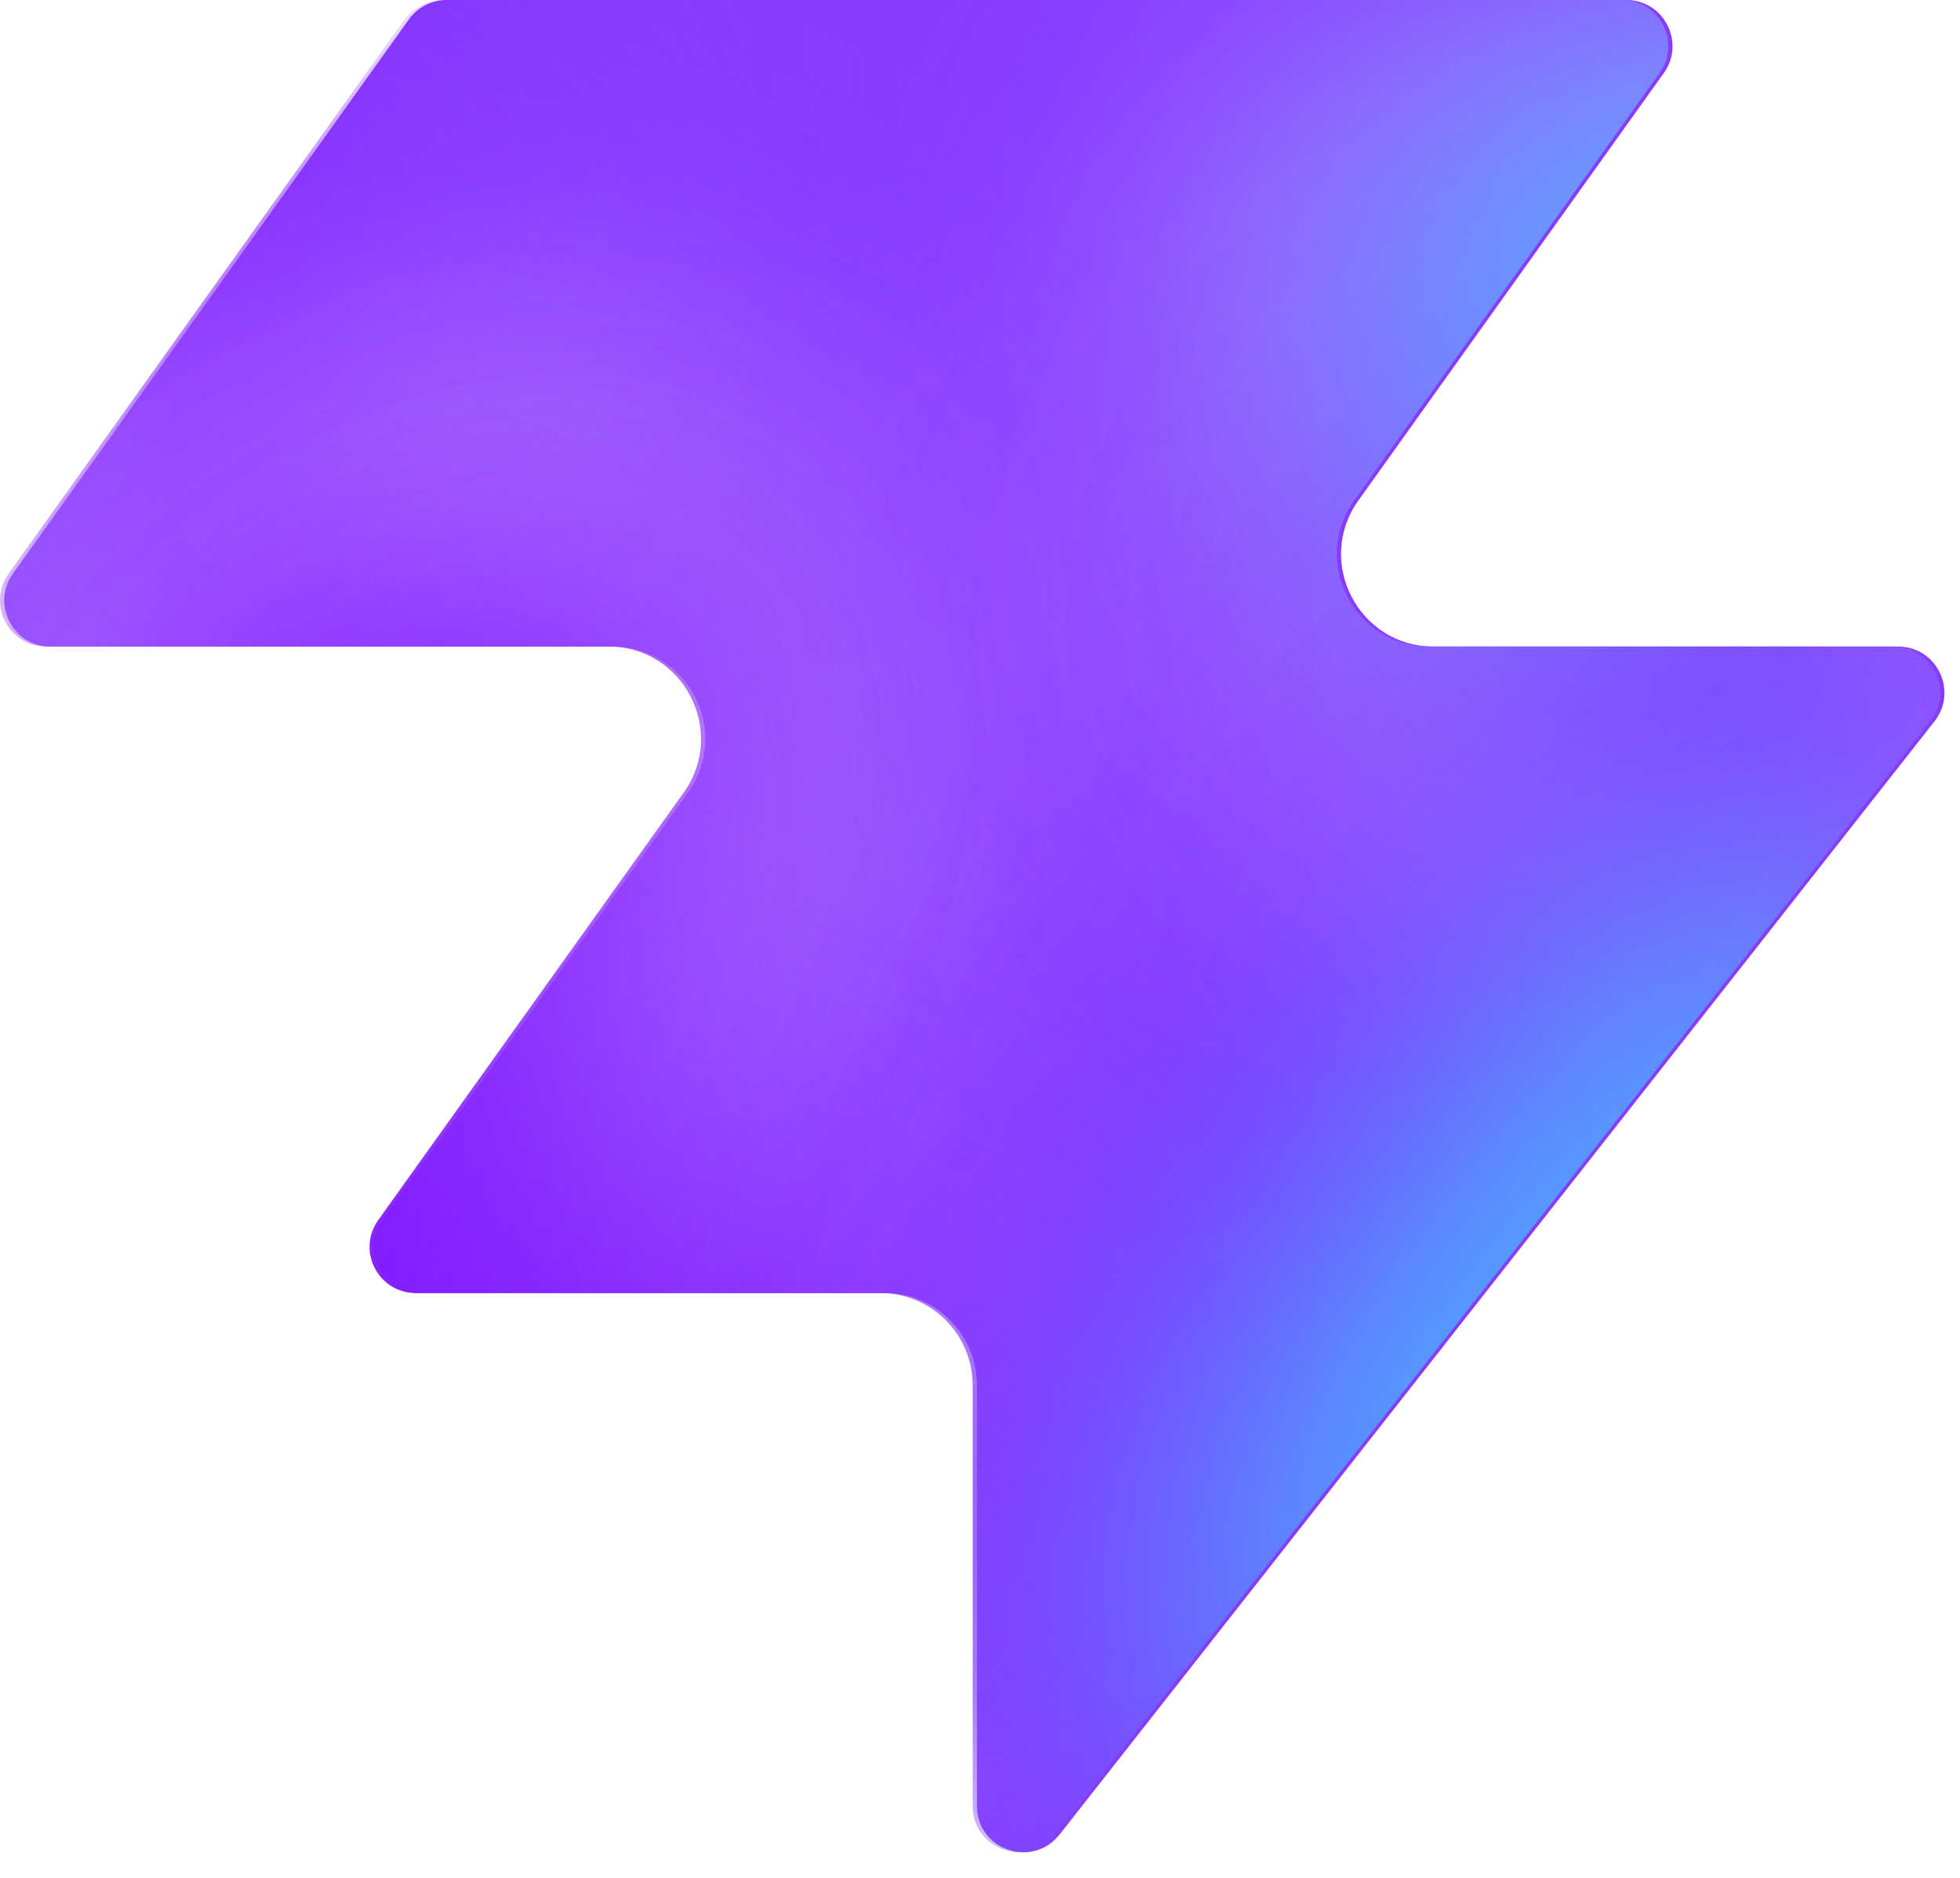
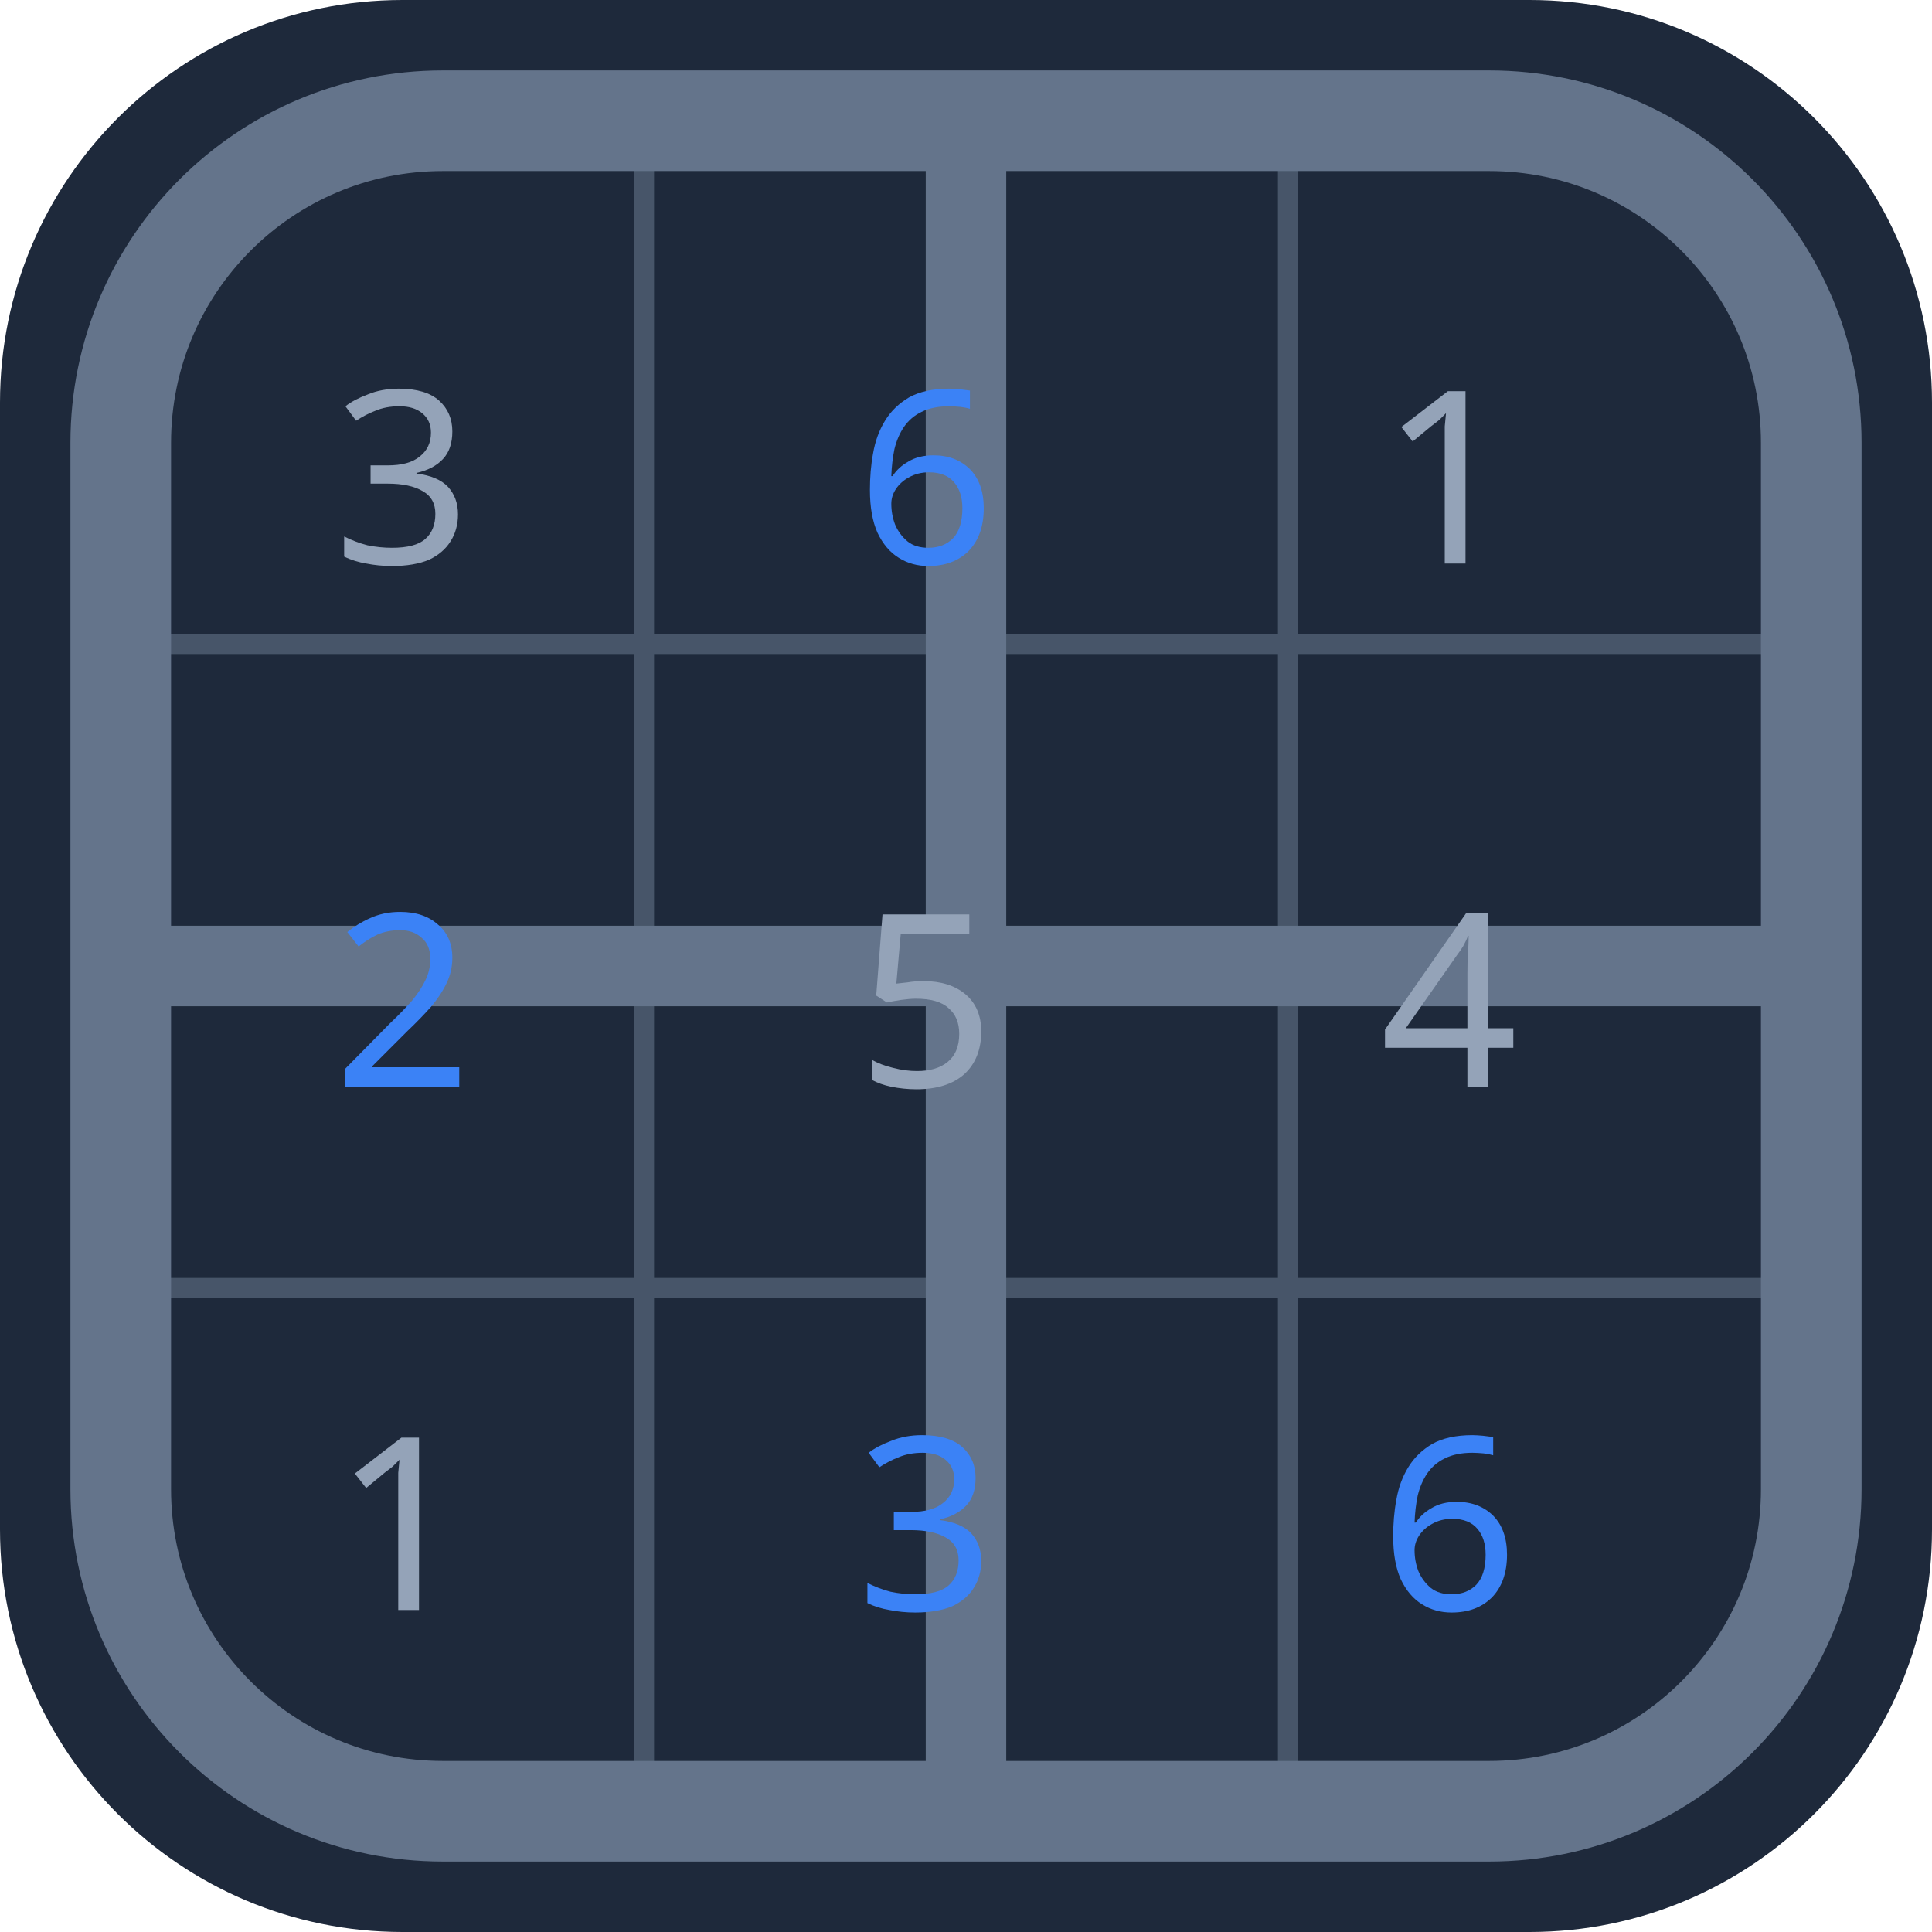
- <svg xmlns="http://www.w3.org/2000/svg" width="48" height="46" fill="none" viewBox="0 0 48 46">
-   <path fill="#863bff" d="M25.946 44.938c-.664.845-2.021.375-2.021-.698V33.937a2.26 2.26 0 0 0-2.262-2.262H10.287c-.92 0-1.456-1.04-.92-1.788l7.48-10.471c1.07-1.497 0-3.578-1.842-3.578H1.237c-.92 0-1.456-1.04-.92-1.788L10.013.474c.214-.297.556-.474.92-.474h28.894c.92 0 1.456 1.04.92 1.788l-7.48 10.471c-1.07 1.498 0 3.579 1.842 3.579h11.377c.943 0 1.473 1.088.89 1.83L25.947 44.94z" style="fill:#863bff;fill:color(display-p3 .525 .23 1);fill-opacity:1" />
-   <mask id="a" width="48" height="46" x="0" y="0" maskUnits="userSpaceOnUse" style="mask-type:alpha">
-     <path fill="#000" d="M25.842 44.938c-.664.844-2.021.375-2.021-.698V33.937a2.26 2.26 0 0 0-2.262-2.262H10.183c-.92 0-1.456-1.04-.92-1.788l7.48-10.471c1.07-1.498 0-3.579-1.842-3.579H1.133c-.92 0-1.456-1.04-.92-1.787L9.91.473c.214-.297.556-.474.92-.474h28.894c.92 0 1.456 1.04.92 1.788l-7.48 10.471c-1.07 1.498 0 3.578 1.842 3.578h11.377c.943 0 1.473 1.088.89 1.832L25.843 44.94z" style="fill:#000;fill-opacity:1" />
-   </mask>
-   <g mask="url(#a)">
-     <g filter="url(#b)">
-       <ellipse cx="5.508" cy="14.704" fill="#ede6ff" rx="5.508" ry="14.704" style="fill:#ede6ff;fill:color(display-p3 .927 .903 1);fill-opacity:1" transform="matrix(.00324 1 1 -.00324 -4.47 31.516)" />
-     </g>
-     <g filter="url(#c)">
-       <ellipse cx="10.399" cy="29.851" fill="#ede6ff" rx="10.399" ry="29.851" style="fill:#ede6ff;fill:color(display-p3 .927 .903 1);fill-opacity:1" transform="matrix(.00324 1 1 -.00324 -39.328 7.883)" />
-     </g>
-     <g filter="url(#d)">
-       <ellipse cx="5.508" cy="30.487" fill="#7e14ff" rx="5.508" ry="30.487" style="fill:#7e14ff;fill:color(display-p3 .492 .077 1);fill-opacity:1" transform="rotate(89.814 -25.913 -14.639)scale(1 -1)" />
-     </g>
-     <g filter="url(#e)">
-       <ellipse cx="5.508" cy="30.599" fill="#7e14ff" rx="5.508" ry="30.599" style="fill:#7e14ff;fill:color(display-p3 .492 .077 1);fill-opacity:1" transform="rotate(89.814 -32.644 -3.334)scale(1 -1)" />
-     </g>
-     <g filter="url(#f)">
-       <ellipse cx="5.508" cy="30.599" fill="#7e14ff" rx="5.508" ry="30.599" style="fill:#7e14ff;fill:color(display-p3 .492 .077 1);fill-opacity:1" transform="matrix(.00324 1 1 -.00324 -34.34 30.47)" />
-     </g>
-     <g filter="url(#g)">
-       <ellipse cx="14.072" cy="22.078" fill="#ede6ff" rx="14.072" ry="22.078" style="fill:#ede6ff;fill:color(display-p3 .927 .903 1);fill-opacity:1" transform="rotate(93.35 24.506 48.493)scale(-1 1)" />
-     </g>
-     <g filter="url(#h)">
-       <ellipse cx="3.47" cy="21.501" fill="#7e14ff" rx="3.47" ry="21.501" style="fill:#7e14ff;fill:color(display-p3 .492 .077 1);fill-opacity:1" transform="rotate(89.009 28.708 47.59)scale(-1 1)" />
-     </g>
-     <g filter="url(#i)">
-       <ellipse cx="3.47" cy="21.501" fill="#7e14ff" rx="3.47" ry="21.501" style="fill:#7e14ff;fill:color(display-p3 .492 .077 1);fill-opacity:1" transform="rotate(89.009 28.708 47.59)scale(-1 1)" />
-     </g>
-     <g filter="url(#j)">
-       <ellipse cx=".387" cy="8.972" fill="#7e14ff" rx="4.407" ry="29.108" style="fill:#7e14ff;fill:color(display-p3 .492 .077 1);fill-opacity:1" transform="rotate(39.51 .387 8.972)" />
-     </g>
-     <g filter="url(#k)">
-       <ellipse cx="47.523" cy="-6.092" fill="#7e14ff" rx="4.407" ry="29.108" style="fill:#7e14ff;fill:color(display-p3 .492 .077 1);fill-opacity:1" transform="rotate(37.892 47.523 -6.092)" />
-     </g>
-     <g filter="url(#l)">
-       <ellipse cx="41.412" cy="6.333" fill="#47bfff" rx="5.971" ry="9.665" style="fill:#47bfff;fill:color(display-p3 .28 .748 1);fill-opacity:1" transform="rotate(37.892 41.412 6.333)" />
-     </g>
-     <g filter="url(#m)">
-       <ellipse cx="-1.879" cy="38.332" fill="#7e14ff" rx="4.407" ry="29.108" style="fill:#7e14ff;fill:color(display-p3 .492 .077 1);fill-opacity:1" transform="rotate(37.892 -1.88 38.332)" />
-     </g>
-     <g filter="url(#n)">
-       <ellipse cx="-1.879" cy="38.332" fill="#7e14ff" rx="4.407" ry="29.108" style="fill:#7e14ff;fill:color(display-p3 .492 .077 1);fill-opacity:1" transform="rotate(37.892 -1.88 38.332)" />
-     </g>
-     <g filter="url(#o)">
-       <ellipse cx="35.651" cy="29.907" fill="#7e14ff" rx="4.407" ry="29.108" style="fill:#7e14ff;fill:color(display-p3 .492 .077 1);fill-opacity:1" transform="rotate(37.892 35.651 29.907)" />
-     </g>
-     <g filter="url(#p)">
-       <ellipse cx="38.418" cy="32.4" fill="#47bfff" rx="5.971" ry="15.297" style="fill:#47bfff;fill:color(display-p3 .28 .748 1);fill-opacity:1" transform="rotate(37.892 38.418 32.4)" />
-     </g>
+ <svg xmlns="http://www.w3.org/2000/svg" width="48" height="48" fill="none" viewBox="0 0 48 48">
+   <rect width="48" height="48" rx="10" fill="#1e293b" />
+   <g stroke="#475569" stroke-width="0.5">
+     <line x1="3" y1="16" x2="45" y2="16" />
+     <line x1="3" y1="32" x2="45" y2="32" />
+     <line x1="16" y1="3" x2="16" y2="45" />
+     <line x1="32" y1="3" x2="32" y2="45" />
  </g>
-   <defs>
-     <filter id="b" width="60.045" height="41.654" x="-19.77" y="16.149" color-interpolation-filters="sRGB" filterUnits="userSpaceOnUse">
-       <feFlood flood-opacity="0" result="BackgroundImageFix" />
-       <feBlend in="SourceGraphic" in2="BackgroundImageFix" result="shape" />
-       <feGaussianBlur result="effect1_foregroundBlur_2002_17158" stdDeviation="7.659" />
-     </filter>
-     <filter id="c" width="90.34" height="51.437" x="-54.613" y="-7.533" color-interpolation-filters="sRGB" filterUnits="userSpaceOnUse">
-       <feFlood flood-opacity="0" result="BackgroundImageFix" />
-       <feBlend in="SourceGraphic" in2="BackgroundImageFix" result="shape" />
-       <feGaussianBlur result="effect1_foregroundBlur_2002_17158" stdDeviation="7.659" />
-     </filter>
-     <filter id="d" width="79.355" height="29.4" x="-49.64" y="2.03" color-interpolation-filters="sRGB" filterUnits="userSpaceOnUse">
-       <feFlood flood-opacity="0" result="BackgroundImageFix" />
-       <feBlend in="SourceGraphic" in2="BackgroundImageFix" result="shape" />
-       <feGaussianBlur result="effect1_foregroundBlur_2002_17158" stdDeviation="4.596" />
-     </filter>
-     <filter id="e" width="79.579" height="29.4" x="-45.045" y="20.029" color-interpolation-filters="sRGB" filterUnits="userSpaceOnUse">
-       <feFlood flood-opacity="0" result="BackgroundImageFix" />
-       <feBlend in="SourceGraphic" in2="BackgroundImageFix" result="shape" />
-       <feGaussianBlur result="effect1_foregroundBlur_2002_17158" stdDeviation="4.596" />
-     </filter>
-     <filter id="f" width="79.579" height="29.4" x="-43.513" y="21.178" color-interpolation-filters="sRGB" filterUnits="userSpaceOnUse">
-       <feFlood flood-opacity="0" result="BackgroundImageFix" />
-       <feBlend in="SourceGraphic" in2="BackgroundImageFix" result="shape" />
-       <feGaussianBlur result="effect1_foregroundBlur_2002_17158" stdDeviation="4.596" />
-     </filter>
-     <filter id="g" width="74.749" height="58.852" x="15.756" y="-17.901" color-interpolation-filters="sRGB" filterUnits="userSpaceOnUse">
-       <feFlood flood-opacity="0" result="BackgroundImageFix" />
-       <feBlend in="SourceGraphic" in2="BackgroundImageFix" result="shape" />
-       <feGaussianBlur result="effect1_foregroundBlur_2002_17158" stdDeviation="7.659" />
-     </filter>
-     <filter id="h" width="61.377" height="25.362" x="23.548" y="2.284" color-interpolation-filters="sRGB" filterUnits="userSpaceOnUse">
-       <feFlood flood-opacity="0" result="BackgroundImageFix" />
-       <feBlend in="SourceGraphic" in2="BackgroundImageFix" result="shape" />
-       <feGaussianBlur result="effect1_foregroundBlur_2002_17158" stdDeviation="4.596" />
-     </filter>
-     <filter id="i" width="61.377" height="25.362" x="23.548" y="2.284" color-interpolation-filters="sRGB" filterUnits="userSpaceOnUse">
-       <feFlood flood-opacity="0" result="BackgroundImageFix" />
-       <feBlend in="SourceGraphic" in2="BackgroundImageFix" result="shape" />
-       <feGaussianBlur result="effect1_foregroundBlur_2002_17158" stdDeviation="4.596" />
-     </filter>
-     <filter id="j" width="56.045" height="63.649" x="-27.636" y="-22.853" color-interpolation-filters="sRGB" filterUnits="userSpaceOnUse">
-       <feFlood flood-opacity="0" result="BackgroundImageFix" />
-       <feBlend in="SourceGraphic" in2="BackgroundImageFix" result="shape" />
-       <feGaussianBlur result="effect1_foregroundBlur_2002_17158" stdDeviation="4.596" />
-     </filter>
-     <filter id="k" width="54.814" height="64.646" x="20.116" y="-38.415" color-interpolation-filters="sRGB" filterUnits="userSpaceOnUse">
-       <feFlood flood-opacity="0" result="BackgroundImageFix" />
-       <feBlend in="SourceGraphic" in2="BackgroundImageFix" result="shape" />
-       <feGaussianBlur result="effect1_foregroundBlur_2002_17158" stdDeviation="4.596" />
-     </filter>
-     <filter id="l" width="33.541" height="35.313" x="24.641" y="-11.323" color-interpolation-filters="sRGB" filterUnits="userSpaceOnUse">
-       <feFlood flood-opacity="0" result="BackgroundImageFix" />
-       <feBlend in="SourceGraphic" in2="BackgroundImageFix" result="shape" />
-       <feGaussianBlur result="effect1_foregroundBlur_2002_17158" stdDeviation="4.596" />
-     </filter>
-     <filter id="m" width="54.814" height="64.646" x="-29.286" y="6.009" color-interpolation-filters="sRGB" filterUnits="userSpaceOnUse">
-       <feFlood flood-opacity="0" result="BackgroundImageFix" />
-       <feBlend in="SourceGraphic" in2="BackgroundImageFix" result="shape" />
-       <feGaussianBlur result="effect1_foregroundBlur_2002_17158" stdDeviation="4.596" />
-     </filter>
-     <filter id="n" width="54.814" height="64.646" x="-29.286" y="6.009" color-interpolation-filters="sRGB" filterUnits="userSpaceOnUse">
-       <feFlood flood-opacity="0" result="BackgroundImageFix" />
-       <feBlend in="SourceGraphic" in2="BackgroundImageFix" result="shape" />
-       <feGaussianBlur result="effect1_foregroundBlur_2002_17158" stdDeviation="4.596" />
-     </filter>
-     <filter id="o" width="54.814" height="64.646" x="8.244" y="-2.416" color-interpolation-filters="sRGB" filterUnits="userSpaceOnUse">
-       <feFlood flood-opacity="0" result="BackgroundImageFix" />
-       <feBlend in="SourceGraphic" in2="BackgroundImageFix" result="shape" />
-       <feGaussianBlur result="effect1_foregroundBlur_2002_17158" stdDeviation="4.596" />
-     </filter>
-     <filter id="p" width="39.409" height="43.623" x="18.713" y="10.588" color-interpolation-filters="sRGB" filterUnits="userSpaceOnUse">
-       <feFlood flood-opacity="0" result="BackgroundImageFix" />
-       <feBlend in="SourceGraphic" in2="BackgroundImageFix" result="shape" />
-       <feGaussianBlur result="effect1_foregroundBlur_2002_17158" stdDeviation="4.596" />
-     </filter>
-   </defs>
+   <rect x="3" y="3" width="42" height="42" rx="8" stroke="#64748b" stroke-width="2.5" />
+   <line x1="3" y1="24" x2="45" y2="24" stroke="#64748b" stroke-width="2" />
+   <line x1="24" y1="3" x2="24" y2="45" stroke="#64748b" stroke-width="2" />
+   <text x="10" y="14" fill="#94a3b8" font-size="6" font-family="sans-serif" text-anchor="middle">3</text>
+   <text x="23" y="14" fill="#3b82f6" font-size="6" font-family="sans-serif" text-anchor="middle">6</text>
+   <text x="36" y="14" fill="#94a3b8" font-size="6" font-family="sans-serif" text-anchor="middle">1</text>
+   <text x="10" y="27" fill="#3b82f6" font-size="6" font-family="sans-serif" text-anchor="middle">2</text>
+   <text x="23" y="27" fill="#94a3b8" font-size="6" font-family="sans-serif" text-anchor="middle">5</text>
+   <text x="36" y="27" fill="#94a3b8" font-size="6" font-family="sans-serif" text-anchor="middle">4</text>
+   <text x="10" y="40" fill="#94a3b8" font-size="6" font-family="sans-serif" text-anchor="middle">1</text>
+   <text x="23" y="40" fill="#3b82f6" font-size="6" font-family="sans-serif" text-anchor="middle">3</text>
+   <text x="36" y="40" fill="#3b82f6" font-size="6" font-family="sans-serif" text-anchor="middle">6</text>
</svg>
